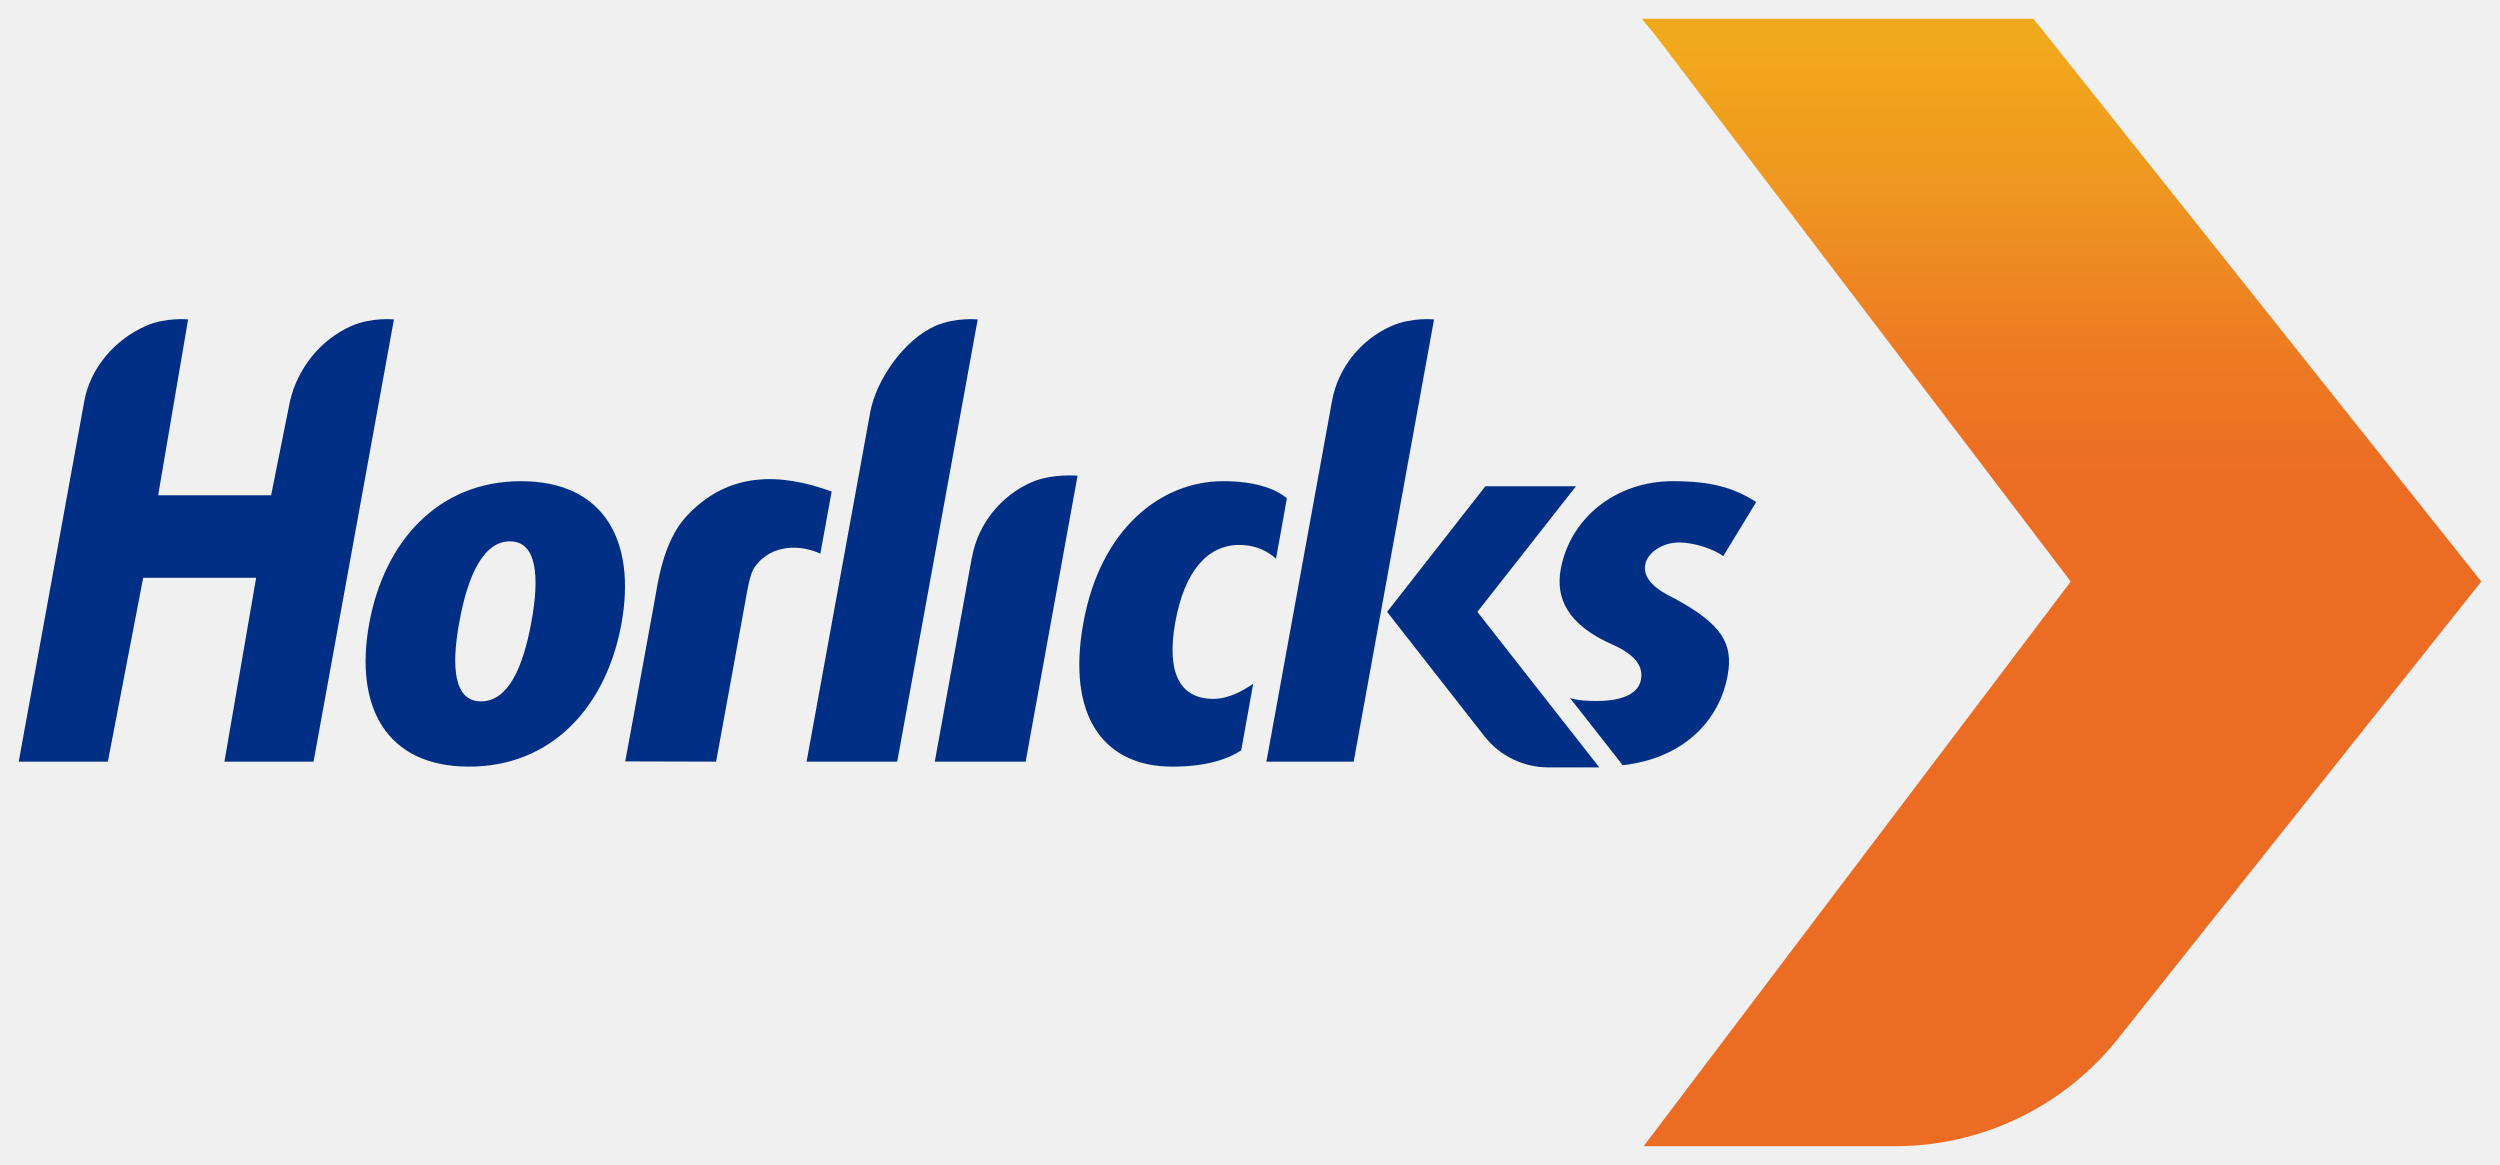
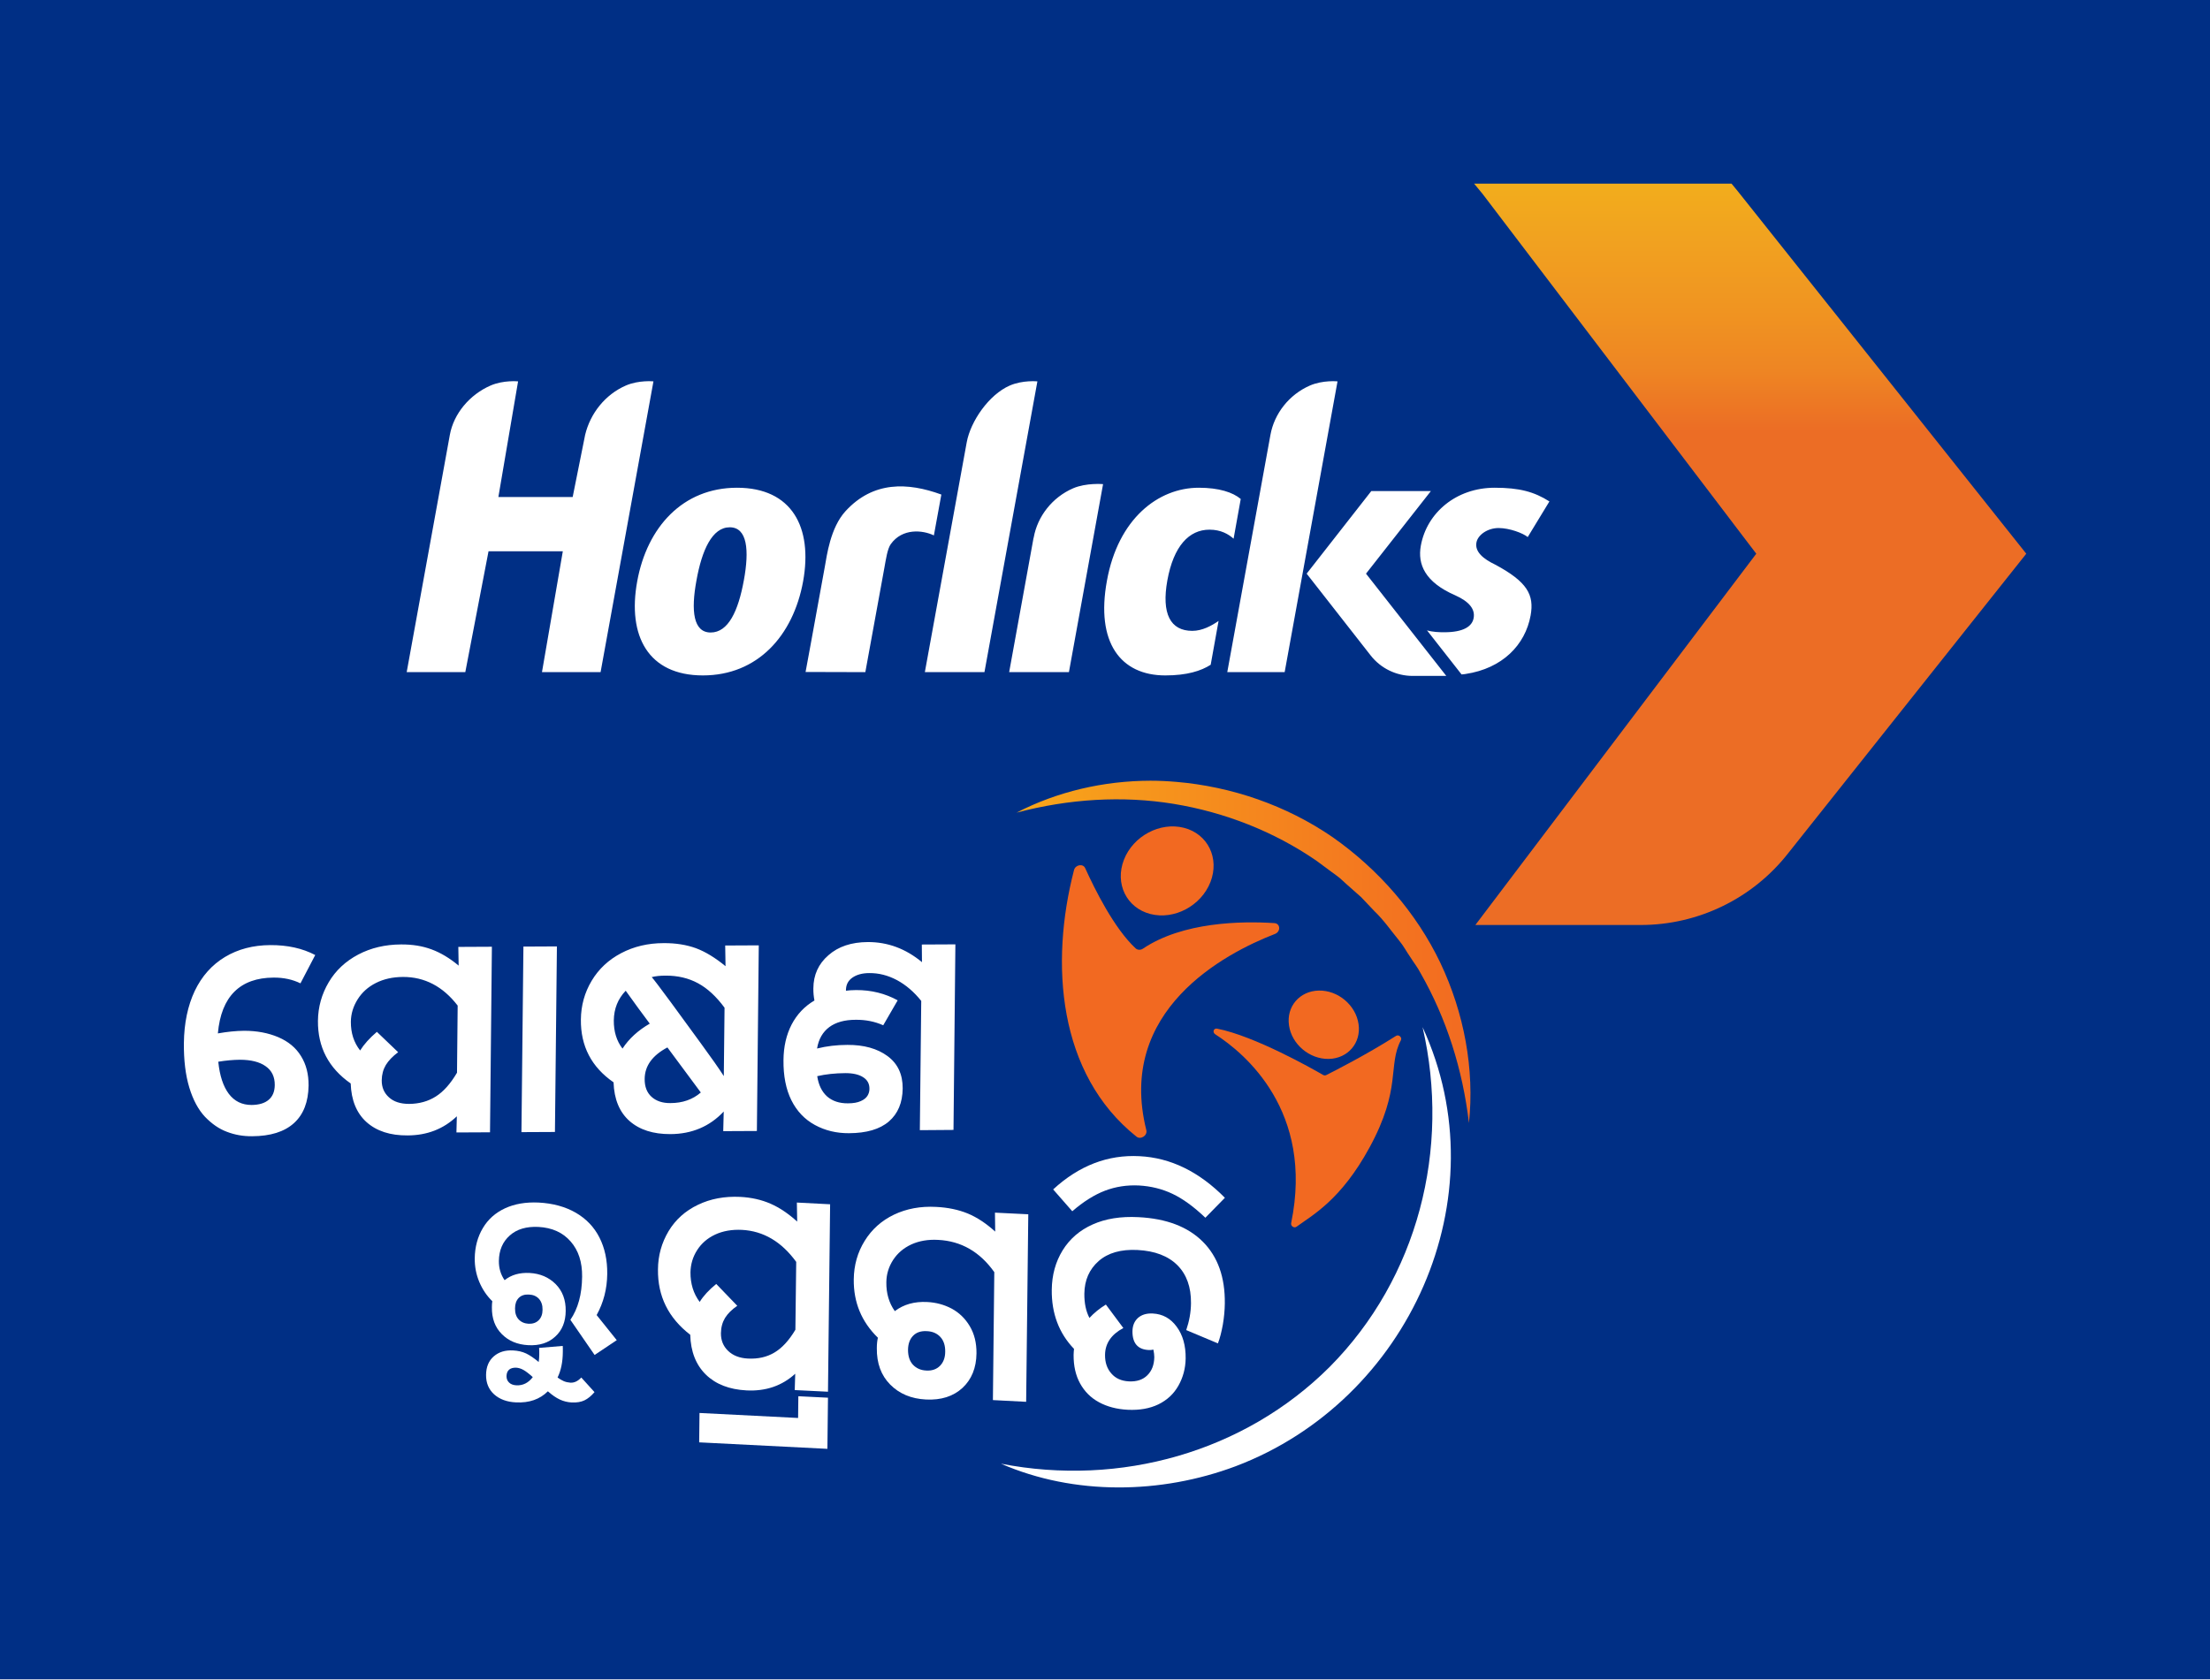
- <svg xmlns="http://www.w3.org/2000/svg" viewBox="0 0 200.29 93.33" role="img" aria-label="Horlicks">
+ <svg xmlns="http://www.w3.org/2000/svg" viewBox="0 0 269.21 204.62" role="img" aria-label="Horlicks Poshan se Pragati">
  <defs>
-     <linearGradient id="hlc" gradientUnits="userSpaceOnUse" x1="0" y1="1.50" x2="0" y2="91.83">
-       <stop offset="0.02" stop-color="#F1A91C" />
-       <stop offset="0.15" stop-color="#EF9620" />
-       <stop offset="0.30" stop-color="#ED7A23" />
-       <stop offset="0.42" stop-color="#EC6C24" />
-       <stop offset="0.55" stop-color="#EC6C24" />
-       <stop offset="0.75" stop-color="#EC6C24" />
-       <stop offset="0.98" stop-color="#EC6C24" />
+     <linearGradient id="g5" gradientUnits="userSpaceOnUse" x1="123.22" y1="0" x2="180.16" y2="0">
+       <stop offset="0" stop-color="#F8A71A" />
+       <stop offset="1" stop-color="#F26921" />
+     </linearGradient>
+     <linearGradient id="g12" gradientUnits="userSpaceOnUse" x1="0" y1="22.38" x2="0" y2="113.6">
+       <stop offset="0" stop-color="#F2AD1C" />
+       <stop offset="0.08" stop-color="#F1A120" />
+       <stop offset="0.17" stop-color="#F09421" />
+       <stop offset="0.25" stop-color="#EE8523" />
+       <stop offset="0.33" stop-color="#EC6D25" />
+       <stop offset="1" stop-color="#EC6D25" />
    </linearGradient>
  </defs>
-   <path fill="#002F85" fill-rule="nonzero" d="M82.68 38.62C80.14 39.72 78.34 42.04 77.88 44.62L77.85 44.72L74.89 61.02L82.17 61.02L86.33 38.11C86.33 38.11 84.27 37.93 82.68 38.62ZM111.52 26.10C108.98 27.21 107.19 29.52 106.72 32.10L101.46 61.02L108.45 61.02L114.89 25.59C114.89 25.59 113.11 25.41 111.52 26.10ZM94.16 49.84C94.92 45.66 96.80 43.66 99.29 43.66C100.69 43.66 101.61 44.21 102.23 44.76L103.10 39.92C102.14 39.11 100.45 38.55 97.99 38.55C93.03 38.55 88.16 42.35 86.80 49.88C85.42 57.41 88.46 61.42 93.91 61.42C96.55 61.42 98.27 60.87 99.44 60.12L100.40 54.78C99.56 55.36 98.42 55.99 97.20 55.99C94.52 55.99 93.43 53.89 94.16 49.84ZM134.12 47.93C132.67 47.24 131.60 46.37 131.81 45.23C131.98 44.28 133.19 43.46 134.51 43.46C135.83 43.46 137.48 44.08 138.06 44.56L140.70 40.22C138.85 39.04 137.04 38.55 134.03 38.55C129.36 38.55 125.77 41.59 125.04 45.60C124.62 47.89 125.55 50.06 129.23 51.66C130.95 52.43 131.67 53.36 131.47 54.43C131.29 55.45 130.23 56.16 127.89 56.16C127.30 56.16 126.51 56.14 125.79 55.93L130.00 61.30C130.24 61.29 130.51 61.24 130.51 61.24C134.95 60.57 137.75 57.73 138.41 54.12C138.87 51.59 138.00 50.02 134.12 47.93ZM126.26 38.96L119.00 38.96L111.13 49.02L118.93 58.99C120.16 60.56 122.05 61.48 124.05 61.48L128.13 61.48L118.36 49.02L126.26 38.96ZM28.19 26.10C25.65 27.21 23.86 29.52 23.24 32.10L21.72 39.68L12.67 39.68L15.07 25.59C15.07 25.59 13.30 25.41 11.71 26.10C9.17 27.21 7.23 29.52 6.76 32.10L1.50 61.02L8.64 61.02L11.47 46.29L20.52 46.29L17.98 61.02L25.12 61.02L31.56 25.59C31.56 25.59 29.78 25.41 28.19 26.10ZM40.85 43.37C38.71 43.37 37.46 46.16 36.80 49.84C36.11 53.57 36.42 56.19 38.53 56.19C40.68 56.19 41.89 53.57 42.57 49.84C43.25 46.16 43.00 43.37 40.85 43.37ZM49.79 49.96C48.58 56.60 44.23 61.42 37.58 61.42C30.92 61.42 28.37 56.60 29.58 49.96C30.78 43.37 35.12 38.55 41.74 38.55C48.43 38.55 50.98 43.37 49.79 49.96ZM66.63 39.38C62.52 37.88 58.33 37.73 54.96 41.40C53.10 43.43 52.68 46.84 52.44 48.15C51.02 56.00 50.09 61.00 50.09 61.00L57.37 61.02C57.37 61.02 58.84 53.01 59.68 48.36C59.88 47.28 60.05 46.01 60.47 45.42C61.88 43.45 64.36 43.70 65.72 44.36L66.63 39.38ZM78.33 25.59L71.88 61.02L64.62 61.02L69.72 33.02C70.19 30.45 72.42 27.21 74.96 26.10C76.55 25.41 78.33 25.59 78.33 25.59Z" />
-   <path fill="url(#hlc)" d="M131.68 91.83L151.83 91.83C158.84 91.83 165.47 88.60 169.79 83.08L198.79 46.59L174.91 16.57L174.77 16.40L174.35 15.87L163.63 2.40L162.89 1.50L131.53 1.50L132.57 2.76L162.85 42.58L163.25 43.11L165.90 46.59L131.68 91.83Z" />
+   <rect width="269.21" height="204.62" fill="#002F85" />
+   <path fill="#F26921" d="M148.04 126.03C151.6 128.32 160.1 135.36 157.28 149.04C157.21 149.39 157.64 149.69 157.93 149.48C159.89 148.05 163.36 146.21 166.84 139.8C170.77 132.57 169.02 129.85 170.65 126.75C170.83 126.41 170.38 126.01 170.06 126.22C166.43 128.53 162.45 130.55 161.55 131C161.44 131.06 161.3 131.05 161.17 130.98C159.92 130.25 152.82 126.23 148.26 125.34C147.83 125.26 147.66 125.79 148.04 126.03" />
+   <path fill="#F26921" d="M165.49 124.78C165.83 127.07 164.2 128.98 161.86 129.03C159.52 129.07 157.35 127.25 157.02 124.95C156.68 122.65 158.31 120.75 160.65 120.7C162.99 120.65 165.16 122.48 165.49 124.78" />
+   <path fill="#F26921" d="M132.19 105.78C133.37 108.38 135.73 113.14 138.34 115.56C138.57 115.77 138.94 115.79 139.23 115.59C144.08 112.33 151.22 112.22 155.24 112.48C155.98 112.53 156.03 113.52 155.31 113.8C149.17 116.18 135.98 123.11 139.64 137.71C139.8 138.36 138.96 138.91 138.44 138.5C128.86 130.86 127.88 117.39 130.83 106.02C131 105.36 131.93 105.2 132.19 105.78" />
+   <path fill="#F26921" d="M147.45 107.48C146.31 110.38 143.04 112.12 140.13 111.37C137.22 110.62 135.78 107.66 136.91 104.76C138.04 101.86 141.32 100.12 144.23 100.87C147.14 101.62 148.58 104.58 147.45 107.48" />
+   <path fill="#FFFFFF" d="M173.29 125.16C182.86 145.91 171.61 170.68 150.52 178.66C141.43 182.07 130.87 182.24 121.93 178.35C136.45 181.18 151.57 176.94 161.97 166.56C172.72 155.73 176.72 140 173.29 125.16" />
+   <path fill="url(#g5)" fill-rule="evenodd" d="M123.83 99.02C130.19 97.34 136.71 96.93 142.97 97.95C149.22 98.98 155.18 101.32 160.35 104.87L162.24 106.27C162.55 106.5 162.87 106.72 163.18 106.97L164.05 107.76L165.81 109.32L167.43 111.03C168.57 112.12 169.46 113.42 170.46 114.64C170.97 115.25 171.33 115.96 171.78 116.6C172.2 117.27 172.7 117.89 173.06 118.6C176.2 124.1 178.17 130.3 178.94 136.84C179.63 130.29 178.36 123.45 175.46 117.33C172.54 111.22 167.9 105.91 162.32 102C156.69 98.13 150.02 95.84 143.28 95.27C142.23 95.18 141.18 95.13 140.13 95.13C134.43 95.14 128.77 96.46 123.83 99.02" />
+   <path fill="#002F85" d="M112.26 81.83L117.51 53.75C117.93 51.43 119.72 49.22 121.95 48.24C122.69 47.92 123.59 47.82 124.22 47.8L119.08 81.34L118.25 81.83L112.26 81.83M65.72 81.83L67.93 68.67C67.97 68.41 67.9 68.14 67.73 67.94C67.56 67.74 67.31 67.63 67.05 67.63L57.68 67.63C57.21 67.63 56.82 67.99 56.79 68.45L55.82 81.37L55.04 81.83L49.03 81.83L54.3 53.77C54.74 51.3 56.48 49.14 58.83 48.12C59.6 47.78 60.54 47.67 61.21 47.64L57.56 65.24C57.5 65.5 57.57 65.77 57.73 65.97C57.9 66.18 58.15 66.31 58.41 66.31C58.41 66.31 67.63 66.54 67.64 66.54C68.07 66.54 68.44 66.23 68.52 65.81L70.86 53.39C71.37 51.26 73.26 49.22 75.81 48.05L78.09 48.03L72.33 81.37L71.44 81.83L65.72 81.83M97.76 81.84C98.1 79.97 98.88 75.74 99.93 69.99L100 69.55C100.25 68.07 100.72 65.32 102.23 63.68C103.92 61.84 105.9 60.94 108.29 60.94C109.55 60.94 110.91 61.19 112.42 61.7L112.67 64.76L112.27 65.03C111.62 64.8 110.91 64.67 110.22 64.67C108.62 64.67 107.26 65.35 106.37 66.58C105.89 67.26 105.69 68.36 105.51 69.42L105.42 69.89C104.88 72.87 104.47 79.6 104.36 81.42L103.72 81.84L97.76 81.84M122.63 81.85L125.4 66.56L125.41 66.53C125.85 64.12 127.49 62.08 129.72 61.1C130.47 60.78 131.37 60.68 132 60.65L129.26 81.39L128.58 81.85L122.63 81.85M149.26 81.85L154.47 53.67C154.9 51.33 156.55 49.28 158.77 48.31C159.44 48.02 160.17 47.91 160.71 47.88L156.61 69.97L156.4 71.59L155.63 81.38L154.93 81.85L149.26 81.85M175.01 78.76C175.04 78.76 175.07 78.76 175.1 78.76C178.43 78.76 179.37 77.42 179.57 76.3C179.77 75.24 179.45 73.73 176.81 72.54C172.97 70.88 172.87 68.84 173.13 67.44C173.8 63.71 177.14 61.11 181.25 61.11C183.66 61.11 185.25 61.42 186.76 62.23L185.39 64.88L185.16 65.11C184.25 64.64 182.89 64.24 181.74 64.24C179.98 64.24 178.4 65.34 178.15 66.75C177.89 68.17 178.83 69.41 180.96 70.43C184.65 72.41 185.13 73.7 184.77 75.67C184.14 79.1 181.46 81.49 177.61 82.07L175.01 78.76M87.43 64.16C85 64.16 83.34 66.59 82.48 71.38C81.89 74.59 82.07 76.71 83.02 77.86C83.53 78.47 84.25 78.79 85.1 78.79C88.73 78.79 89.71 73.45 90.03 71.7C90.63 68.41 90.45 66.24 89.49 65.08C88.98 64.48 88.27 64.16 87.43 64.16M84.14 82.25C81.55 82.25 79.6 81.49 78.34 79.98C76.82 78.16 76.36 75.34 77 71.82C78.2 65.21 82.54 61.11 88.31 61.11C90.92 61.11 92.89 61.88 94.16 63.39C95.67 65.21 96.14 68.01 95.51 71.5C94.29 78.13 89.94 82.25 84.14 82.25M140.62 82.25C138.43 82.25 136.74 81.57 135.62 80.22C134.12 78.42 133.68 75.49 134.37 71.74C135.54 65.28 139.6 61.11 144.71 61.11C146.91 61.11 148.18 61.58 148.86 61.99L148.32 64.95C147.62 64.62 146.85 64.45 146.02 64.45C144.24 64.45 141.09 65.35 139.99 71.38C139.51 74.07 139.78 76.06 140.8 77.28C141.52 78.15 142.58 78.59 143.92 78.59C144.81 78.59 145.63 78.33 146.32 78L146.48 80.56L145.67 81.1C144.47 81.86 142.77 82.25 140.62 82.25M171.25 82.31C169.51 82.31 167.89 81.53 166.82 80.15L158.96 70.16L166.05 61.21L167.15 60.72L171.79 61.31L164.84 70.16C164.57 70.5 164.59 70.99 164.88 71.31L174.9 82.31L171.25 82.31" />
+   <path fill="#002F85" d="M75.61 47.16C72.95 48.33 70.62 50.51 69.98 53.22L67.64 65.64L58.43 65.42L62.3 46.76C62.3 46.76 60.14 46.57 58.47 47.3C55.8 48.46 53.91 50.89 53.42 53.6L48.04 82.26C47.99 82.51 48.18 82.73 48.42 82.73L55.29 82.73L56.67 81.89L57.68 68.52L67.05 68.52L64.74 82.26C64.69 82.51 64.88 82.73 65.12 82.73L71.66 82.73L73.13 81.96L79.15 47.12L75.61 47.16M113.27 61.04C109.14 59.54 104.95 59.4 101.57 63.07C99.7 65.1 99.29 68.52 99.05 69.83C97.87 76.31 97.03 80.86 96.77 82.27C96.72 82.51 96.91 82.73 97.15 82.73L103.99 82.74L105.23 81.91C105.23 81.91 105.69 73.42 106.3 70.05C106.5 68.97 106.67 67.7 107.1 67.1C108.51 65.13 111 65.38 112.36 66.04L113.6 65.22L113.27 61.04M147.13 76.49C146.28 77.07 145.14 77.7 143.92 77.7C141.23 77.7 140.14 75.6 140.87 71.54C141.64 67.35 143.52 65.34 146.02 65.34C147.42 65.34 148.34 65.89 148.96 66.44L149.84 61.59C148.87 60.78 147.17 60.21 144.71 60.21C139.74 60.21 134.86 64.03 133.49 71.58C132.11 79.13 135.16 83.14 140.62 83.14C143.26 83.14 144.99 82.59 146.16 81.84L147.4 81.02L147.13 76.49M165.55 70.71L173.46 60.62L167.02 59.8L165.49 60.48L157.83 70.14L158 70.39L166.11 80.71C167.35 82.28 169.24 83.21 171.25 83.21L175.35 83.21L176.17 82.39L165.55 70.71M83.36 71.54C84.02 67.84 85.28 65.05 87.43 65.05C89.58 65.05 89.83 67.84 89.15 71.54C88.47 75.27 87.25 77.9 85.1 77.9C82.99 77.9 82.67 75.27 83.36 71.54M96.38 71.66C97.58 65.05 95.02 60.21 88.31 60.21C81.68 60.21 77.32 65.05 76.12 71.66C74.91 78.31 77.47 83.14 84.14 83.14C90.81 83.14 95.17 78.31 96.38 71.66M172.25 67.28C171.83 69.58 172.75 71.76 176.44 73.36C178.17 74.14 178.89 75.07 178.69 76.14C178.5 77.16 177.45 77.87 175.1 77.87C174.74 77.87 173.82 76.82 173.82 76.82L173.24 77.4C173.1 77.54 173.09 77.76 173.21 77.92L177.22 83.02C177.46 83.01 177.73 82.96 177.73 82.96C182.17 82.29 184.98 79.45 185.65 75.83C186.11 73.29 185.24 71.71 181.34 69.62C179.9 68.93 178.82 68.06 179.03 66.91C179.2 65.96 180.42 65.14 181.74 65.14C183.06 65.14 184.72 65.76 185.29 66.24L186.12 65.42L187.95 61.89C186.09 60.7 184.28 60.21 181.26 60.21C176.57 60.21 172.97 63.26 172.25 67.28M148.66 82.74L155.2 82.74L156.49 81.89L157.29 71.7L157.48 70.14L161.79 46.99C161.79 46.99 160 46.8 158.41 47.49C155.87 48.6 154.07 50.93 153.6 53.51L148.27 82.28C148.23 82.52 148.41 82.74 148.66 82.74M124.55 66.3L124.52 66.4L121.64 82.28C121.6 82.52 121.78 82.74 122.03 82.74L128.85 82.74L130.09 81.91L133.02 59.77C133.02 59.77 130.96 59.59 129.36 60.28C126.82 61.39 125.01 63.71 124.55 66.3M111.27 82.26C111.23 82.5 111.41 82.72 111.66 82.72L118.49 82.72L119.9 81.9L125.26 46.92C125.26 46.92 123.19 46.73 121.6 47.42C119.05 48.53 117.1 51 116.63 53.58L111.27 82.26" />
+   <path fill="none" stroke="#002F85" stroke-width="2.43" stroke-linejoin="round" stroke-linecap="round" d="M75.61 47.16C72.95 48.33 70.62 50.51 69.98 53.22L67.64 65.64L58.43 65.42L62.3 46.76C62.3 46.76 60.14 46.57 58.47 47.3C55.8 48.46 53.91 50.89 53.42 53.6L48.04 82.26C47.99 82.51 48.18 82.73 48.42 82.73L55.29 82.73L56.67 81.89L57.68 68.52L67.05 68.52L64.74 82.26C64.69 82.51 64.88 82.73 65.12 82.73L71.66 82.73L73.13 81.96L79.15 47.12M113.27 61.04C109.14 59.54 104.95 59.4 101.57 63.07C99.7 65.1 99.29 68.52 99.05 69.83C97.87 76.31 97.03 80.86 96.77 82.27C96.72 82.51 96.91 82.73 97.15 82.73L103.99 82.74L105.23 81.91C105.23 81.91 105.69 73.42 106.3 70.05C106.5 68.97 106.67 67.7 107.1 67.1C108.51 65.13 111 65.38 112.36 66.04L113.6 65.22L113.27 61.04M147.13 76.49C146.28 77.07 145.14 77.7 143.92 77.7C141.23 77.7 140.14 75.6 140.87 71.54C141.64 67.35 143.52 65.34 146.02 65.34C147.42 65.34 148.34 65.89 148.96 66.44L149.84 61.59C148.87 60.78 147.17 60.21 144.71 60.21C139.74 60.21 134.86 64.03 133.49 71.58C132.11 79.13 135.16 83.14 140.62 83.14C143.26 83.14 144.99 82.59 146.16 81.84L147.4 81.02L147.13 76.49M165.55 70.71L173.46 60.62L167.02 59.8L165.49 60.48L157.83 70.14L158 70.39L166.11 80.71C167.35 82.28 169.24 83.21 171.25 83.21L175.35 83.21L176.17 82.39L165.55 70.71M83.36 71.54C84.02 67.84 85.28 65.05 87.43 65.05C89.58 65.05 89.83 67.84 89.15 71.54C88.47 75.27 87.25 77.9 85.1 77.9C82.99 77.9 82.67 75.27 83.36 71.54M96.38 71.66C97.58 65.05 95.02 60.21 88.31 60.21C81.68 60.21 77.32 65.05 76.12 71.66C74.91 78.31 77.47 83.14 84.14 83.14C90.81 83.14 95.17 78.31 96.38 71.66M172.25 67.28C171.83 69.58 172.75 71.76 176.44 73.36C178.17 74.14 178.89 75.07 178.69 76.14C178.5 77.16 177.45 77.87 175.1 77.87C174.74 77.87 173.82 76.82 173.82 76.82L173.24 77.4C173.1 77.54 173.09 77.76 173.21 77.92L177.22 83.02C177.46 83.01 177.73 82.96 177.73 82.96C182.17 82.29 184.98 79.45 185.65 75.83C186.11 73.29 185.24 71.71 181.34 69.62C179.9 68.93 178.82 68.06 179.03 66.91C179.2 65.96 180.42 65.14 181.74 65.14C183.06 65.14 184.72 65.76 185.29 66.24L186.12 65.42L187.95 61.89C186.09 60.7 184.28 60.21 181.26 60.21C176.57 60.21 172.97 63.26 172.25 67.28M148.66 82.74L155.2 82.74L156.49 81.89L157.29 71.7L157.48 70.14L161.79 46.99C161.79 46.99 160 46.8 158.41 47.49C155.87 48.6 154.07 50.93 153.6 53.51L148.27 82.28C148.23 82.52 148.41 82.74 148.66 82.74M124.55 66.3L124.52 66.4L121.64 82.28C121.6 82.52 121.78 82.74 122.03 82.74L128.85 82.74L130.09 81.91L133.02 59.77C133.02 59.77 130.96 59.59 129.36 60.28C126.82 61.39 125.01 63.71 124.55 66.3M111.27 82.26C111.23 82.5 111.41 82.72 111.66 82.72L118.49 82.72L119.9 81.9L125.26 46.92C125.26 46.92 123.19 46.73 121.6 47.42C119.05 48.53 117.1 51 116.63 53.58L111.27 82.26" />
+   <path fill="none" stroke="#002F85" stroke-width="2.14" stroke-linejoin="round" stroke-linecap="round" d="M130.72 59.5C128.18 60.6 126.38 62.92 125.92 65.5L125.89 65.6L122.93 81.9L130.21 81.9L134.37 58.99C134.37 58.99 132.31 58.81 130.72 59.5M159.56 46.98C157.02 48.09 155.23 50.4 154.76 52.98L149.5 81.9L156.49 81.9L162.93 46.47C162.93 46.47 161.15 46.29 159.56 46.98M142.2 70.72C142.96 66.54 144.84 64.54 147.33 64.54C148.73 64.54 149.65 65.09 150.27 65.64L151.14 60.8C150.18 59.99 148.49 59.43 146.03 59.43C141.07 59.43 136.2 63.23 134.84 70.76C133.46 78.29 136.5 82.3 141.95 82.3C144.59 82.3 146.31 81.75 147.48 81L148.44 75.66C147.6 76.24 146.46 76.87 145.24 76.87C142.56 76.87 141.47 74.77 142.2 70.72M182.16 68.81C180.71 68.12 179.64 67.25 179.85 66.11C180.02 65.16 181.23 64.34 182.55 64.34C183.87 64.34 185.52 64.96 186.1 65.44L188.74 61.1C186.89 59.92 185.08 59.43 182.07 59.43C177.4 59.43 173.81 62.47 173.08 66.48C172.66 68.77 173.59 70.94 177.27 72.54C178.99 73.31 179.71 74.24 179.51 75.31C179.33 76.33 178.27 77.04 175.93 77.04C175.34 77.04 174.55 77.02 173.83 76.81L178.04 82.18C178.28 82.17 178.55 82.12 178.55 82.12C182.99 81.45 185.79 78.61 186.45 75C186.91 72.47 186.04 70.9 182.16 68.81M174.3 59.84L167.04 59.84L159.17 69.9L166.97 79.87C168.2 81.44 170.09 82.36 172.09 82.36L176.18 82.36L166.4 69.9L174.3 59.84M76.23 46.98C73.69 48.09 71.9 50.4 71.28 52.98L69.76 60.56L60.71 60.56L63.11 46.47C63.11 46.47 61.34 46.29 59.75 46.98C57.21 48.09 55.27 50.4 54.8 52.98L49.54 81.9L56.68 81.9L59.51 67.17L68.56 67.17L66.02 81.9L73.16 81.9L79.6 46.47C79.6 46.47 77.82 46.29 76.23 46.98M88.89 64.25C86.75 64.25 85.5 67.04 84.84 70.72C84.15 74.45 84.46 77.07 86.57 77.07C88.72 77.07 89.93 74.45 90.61 70.72C91.29 67.04 91.04 64.25 88.89 64.25M97.83 70.84C96.62 77.48 92.27 82.3 85.62 82.3C78.96 82.3 76.41 77.48 77.62 70.84C78.82 64.25 83.16 59.43 89.78 59.43C96.47 59.43 99.02 64.25 97.83 70.84M114.67 60.26C110.56 58.76 106.37 58.61 103 62.28C101.14 64.31 100.72 67.72 100.48 69.03C99.06 76.88 98.13 81.88 98.13 81.88L105.41 81.9C105.41 81.9 106.88 73.89 107.72 69.24C107.92 68.16 108.09 66.89 108.51 66.3C109.92 64.33 112.4 64.58 113.76 65.24L114.67 60.26M126.37 46.47L119.92 81.9L112.66 81.9L117.76 53.9C118.23 51.33 120.46 48.09 123 46.98C124.59 46.29 126.37 46.47 126.37 46.47" />
+   <path fill="none" stroke="#002F85" stroke-width="1.07" stroke-linejoin="round" stroke-linecap="round" d="M130.72 59.5C128.18 60.6 126.38 62.92 125.92 65.5L125.89 65.6L122.93 81.9L130.21 81.9L134.37 58.99C134.37 58.99 132.31 58.81 130.72 59.5M159.56 46.98C157.02 48.09 155.23 50.4 154.76 52.98L149.5 81.9L156.49 81.9L162.93 46.47C162.93 46.47 161.15 46.29 159.56 46.98M142.2 70.72C142.96 66.54 144.84 64.54 147.33 64.54C148.73 64.54 149.65 65.09 150.27 65.64L151.14 60.8C150.18 59.99 148.49 59.43 146.03 59.43C141.07 59.43 136.2 63.23 134.84 70.76C133.46 78.29 136.5 82.3 141.95 82.3C144.59 82.3 146.31 81.75 147.48 81L148.44 75.66C147.6 76.24 146.46 76.87 145.24 76.87C142.56 76.87 141.47 74.77 142.2 70.72M182.16 68.81C180.71 68.12 179.64 67.25 179.85 66.11C180.02 65.16 181.23 64.34 182.55 64.34C183.87 64.34 185.52 64.96 186.1 65.44L188.74 61.1C186.89 59.92 185.08 59.43 182.07 59.43C177.4 59.43 173.81 62.47 173.08 66.48C172.66 68.77 173.59 70.94 177.27 72.54C178.99 73.31 179.71 74.24 179.51 75.31C179.33 76.33 178.27 77.04 175.93 77.04C175.34 77.04 174.55 77.02 173.83 76.81L178.04 82.18C178.28 82.17 178.55 82.12 178.55 82.12C182.99 81.45 185.79 78.61 186.45 75C186.91 72.47 186.04 70.9 182.16 68.81M174.3 59.84L167.04 59.84L159.17 69.9L166.97 79.87C168.2 81.44 170.09 82.36 172.09 82.36L176.18 82.36L166.4 69.9L174.3 59.84M76.23 46.98C73.69 48.09 71.9 50.4 71.28 52.98L69.76 60.56L60.71 60.56L63.11 46.47C63.11 46.47 61.34 46.29 59.75 46.98C57.21 48.09 55.27 50.4 54.8 52.98L49.54 81.9L56.68 81.9L59.51 67.17L68.56 67.17L66.02 81.9L73.16 81.9L79.6 46.47C79.6 46.47 77.82 46.29 76.23 46.98M88.89 64.25C86.75 64.25 85.5 67.04 84.84 70.72C84.15 74.45 84.46 77.07 86.57 77.07C88.72 77.07 89.93 74.45 90.61 70.72C91.29 67.04 91.04 64.25 88.89 64.25M97.83 70.84C96.62 77.48 92.27 82.3 85.62 82.3C78.96 82.3 76.41 77.48 77.62 70.84C78.82 64.25 83.16 59.43 89.78 59.43C96.47 59.43 99.02 64.25 97.83 70.84M114.67 60.26C110.56 58.76 106.37 58.61 103 62.28C101.14 64.31 100.72 67.72 100.48 69.03C99.06 76.88 98.13 81.88 98.13 81.88L105.41 81.9C105.41 81.9 106.88 73.89 107.72 69.24C107.92 68.16 108.09 66.89 108.51 66.3C109.92 64.33 112.4 64.58 113.76 65.24L114.67 60.26M126.37 46.47L119.92 81.9L112.66 81.9L117.76 53.9C118.23 51.33 120.46 48.09 123 46.98C124.59 46.29 126.37 46.47 126.37 46.47" />
+   <path fill="#FFFFFF" d="M130.72 59.5C128.18 60.6 126.38 62.92 125.92 65.5L125.89 65.6L122.93 81.9L130.21 81.9L134.37 58.99C134.37 58.99 132.31 58.81 130.72 59.5M159.56 46.98C157.02 48.09 155.23 50.4 154.76 52.98L149.5 81.9L156.49 81.9L162.93 46.47C162.93 46.47 161.15 46.29 159.56 46.98M142.2 70.72C142.96 66.54 144.84 64.54 147.33 64.54C148.73 64.54 149.65 65.09 150.27 65.64L151.14 60.8C150.18 59.99 148.49 59.43 146.03 59.43C141.07 59.43 136.2 63.23 134.84 70.76C133.46 78.29 136.5 82.3 141.95 82.3C144.59 82.3 146.31 81.75 147.48 81L148.44 75.66C147.6 76.24 146.46 76.87 145.24 76.87C142.56 76.87 141.47 74.77 142.2 70.72M182.16 68.81C180.71 68.12 179.64 67.25 179.85 66.11C180.02 65.16 181.23 64.34 182.55 64.34C183.87 64.34 185.52 64.96 186.1 65.44L188.74 61.1C186.89 59.92 185.08 59.43 182.07 59.43C177.4 59.43 173.81 62.47 173.08 66.48C172.66 68.77 173.59 70.94 177.27 72.54C178.99 73.31 179.71 74.24 179.51 75.31C179.33 76.33 178.27 77.04 175.93 77.04C175.34 77.04 174.55 77.02 173.83 76.81L178.04 82.18C178.28 82.17 178.55 82.12 178.55 82.12C182.99 81.45 185.79 78.61 186.45 75C186.91 72.47 186.04 70.9 182.16 68.81M174.3 59.84L167.04 59.84L159.17 69.9L166.97 79.87C168.2 81.44 170.09 82.36 172.09 82.36L176.18 82.36L166.4 69.9L174.3 59.84M76.23 46.98C73.69 48.09 71.9 50.4 71.28 52.98L69.76 60.56L60.71 60.56L63.11 46.47C63.11 46.47 61.34 46.29 59.75 46.98C57.21 48.09 55.27 50.4 54.8 52.98L49.54 81.9L56.68 81.9L59.51 67.17L68.56 67.17L66.02 81.9L73.16 81.9L79.6 46.47C79.6 46.47 77.82 46.29 76.23 46.98M88.89 64.25C86.75 64.25 85.5 67.04 84.84 70.72C84.15 74.45 84.46 77.07 86.57 77.07C88.72 77.07 89.93 74.45 90.61 70.72C91.29 67.04 91.04 64.25 88.89 64.25M97.83 70.84C96.62 77.48 92.27 82.3 85.62 82.3C78.96 82.3 76.41 77.48 77.62 70.84C78.82 64.25 83.16 59.43 89.78 59.43C96.47 59.43 99.02 64.25 97.83 70.84M114.67 60.26C110.56 58.76 106.37 58.61 103 62.28C101.14 64.31 100.72 67.72 100.48 69.03C99.06 76.88 98.13 81.88 98.13 81.88L105.41 81.9C105.41 81.9 106.88 73.89 107.72 69.24C107.92 68.16 108.09 66.89 108.51 66.3C109.92 64.33 112.4 64.58 113.76 65.24L114.67 60.26M126.37 46.47L119.92 81.9L112.66 81.9L117.76 53.9C118.23 51.33 120.46 48.09 123 46.98C124.59 46.29 126.37 46.47 126.37 46.47" />
+   <path fill="url(#g12)" fill-rule="evenodd" d="M179.72 112.71L199.87 112.71C206.88 112.71 213.51 109.48 217.83 103.96L246.83 67.47L222.95 37.45L222.81 37.28L222.39 36.75L211.67 23.28L210.93 22.38L179.57 22.38L180.61 23.64L210.89 63.46L211.29 63.99L213.94 67.47L179.72 112.71" />
+   <path fill="#FFFFFF" d="M38.4 116.37L36.6 119.82C35.64 119.35 34.55 119.11 33.32 119.12C31.29 119.13 29.7 119.7 28.56 120.83C27.42 121.96 26.74 123.66 26.54 125.92C27.67 125.72 28.73 125.61 29.74 125.6C31.29 125.6 32.67 125.86 33.9 126.38C35.13 126.91 36.05 127.67 36.67 128.69C37.3 129.7 37.6 130.89 37.59 132.27C37.56 134.27 36.97 135.8 35.81 136.85C34.64 137.91 32.94 138.44 30.71 138.45C29.62 138.46 28.6 138.28 27.64 137.91C26.67 137.55 25.79 136.93 24.97 136.08C24.16 135.22 23.52 134.03 23.06 132.52C22.6 131 22.38 129.19 22.4 127.09C22.43 124.67 22.87 122.56 23.72 120.75C24.58 118.95 25.81 117.57 27.4 116.61C29 115.65 30.84 115.17 32.93 115.16C35.02 115.15 36.84 115.55 38.4 116.37M26.59 129.37C26.76 131.07 27.19 132.37 27.87 133.28C28.56 134.19 29.48 134.64 30.65 134.64C31.56 134.63 32.26 134.42 32.74 134C33.22 133.59 33.46 132.99 33.47 132.22C33.48 131.21 33.11 130.44 32.36 129.92C31.62 129.39 30.56 129.13 29.21 129.13C28.38 129.14 27.5 129.22 26.59 129.37M55.6 137.99L55.65 136.02C54.02 137.57 52.03 138.34 49.66 138.35C47.54 138.37 45.87 137.82 44.65 136.73C43.43 135.63 42.79 134.06 42.72 132.02C40.03 130.14 38.7 127.6 38.73 124.38C38.75 122.69 39.19 121.13 40.04 119.69C40.89 118.25 42.09 117.13 43.64 116.31C45.18 115.5 46.92 115.09 48.85 115.08C50.23 115.07 51.47 115.27 52.59 115.69C53.7 116.1 54.79 116.76 55.87 117.66L55.83 115.38L59.92 115.36L59.69 137.97L55.6 137.99M55.67 130.71L55.75 122.53C53.95 120.19 51.72 119.03 49.08 119.04C47.84 119.05 46.74 119.29 45.78 119.78C44.83 120.26 44.09 120.93 43.56 121.78C43.03 122.63 42.75 123.53 42.74 124.5C42.73 125.87 43.11 127.04 43.87 128C44.34 127.25 45.02 126.49 45.91 125.73L48.5 128.21C47.83 128.71 47.33 129.23 47 129.77C46.68 130.31 46.51 130.93 46.5 131.63C46.49 132.49 46.79 133.18 47.38 133.71C47.97 134.25 48.79 134.51 49.84 134.51C51.07 134.5 52.15 134.2 53.08 133.61C54.02 133.02 54.88 132.05 55.67 130.71M67.84 115.32L67.6 137.93L63.52 137.95L63.76 115.34L67.84 115.32M88.1 137.83L88.16 135.44C86.45 137.26 84.28 138.18 81.66 138.19C79.57 138.2 77.91 137.67 76.68 136.59C75.46 135.51 74.81 133.94 74.74 131.88C72.05 130.02 70.72 127.47 70.76 124.22C70.78 122.52 71.21 120.95 72.07 119.51C72.93 118.07 74.13 116.95 75.67 116.14C77.21 115.33 78.94 114.92 80.85 114.92C82.31 114.91 83.62 115.12 84.78 115.54C85.93 115.97 87.13 116.7 88.38 117.73L88.34 115.21L92.43 115.19L92.2 137.81L88.1 137.83M85.38 127.14C86.63 128.85 87.56 130.17 88.17 131.12L88.26 122.79C87.26 121.43 86.18 120.43 85.03 119.81C83.87 119.18 82.55 118.87 81.07 118.88C80.42 118.88 79.86 118.94 79.39 119.06C79.62 119.31 80.41 120.35 81.75 122.17L85.38 127.14M75.83 127.77C76.62 126.56 77.73 125.55 79.15 124.73L77.75 122.84C77.6 122.64 77.09 121.93 76.22 120.72C75.27 121.71 74.79 122.91 74.77 124.34C74.76 125.69 75.11 126.84 75.83 127.77M85.37 133.12L81.3 127.63C79.47 128.6 78.54 129.88 78.53 131.47C78.52 132.4 78.8 133.13 79.36 133.64C79.93 134.16 80.7 134.42 81.66 134.41C83.14 134.41 84.37 133.98 85.37 133.12M112.05 137.71L112.22 121.96C111.34 120.86 110.36 120.02 109.27 119.43C108.18 118.85 107.06 118.56 105.9 118.57C105.05 118.57 104.36 118.76 103.84 119.12C103.32 119.48 103.06 119.98 103.05 120.62L103.05 120.72C103.35 120.67 103.76 120.65 104.28 120.64C106.13 120.63 107.82 121.05 109.35 121.89L107.59 124.93C106.56 124.47 105.45 124.25 104.25 124.26C102.89 124.26 101.82 124.56 101.02 125.15C100.22 125.75 99.72 126.61 99.53 127.76C100.7 127.47 101.93 127.32 103.23 127.32C105.23 127.31 106.86 127.76 108.11 128.68C109.36 129.6 109.97 130.91 109.96 132.63C109.94 134.36 109.38 135.7 108.28 136.65C107.17 137.6 105.56 138.07 103.42 138.08C101.9 138.09 100.52 137.76 99.27 137.08C98.02 136.4 97.07 135.4 96.4 134.06C95.74 132.73 95.42 131.1 95.44 129.19C95.45 127.53 95.79 126.08 96.43 124.84C97.08 123.6 98 122.62 99.21 121.91C99.12 121.43 99.07 120.94 99.08 120.43C99.09 118.79 99.7 117.44 100.92 116.39C102.12 115.33 103.72 114.8 105.71 114.79C108.14 114.78 110.34 115.6 112.31 117.24L112.29 115.09L116.38 115.07L116.15 137.68L112.05 137.71M99.55 131.13C99.71 132.21 100.12 133.03 100.75 133.6C101.39 134.16 102.24 134.45 103.29 134.44C103.94 134.44 104.45 134.35 104.85 134.17C105.24 134 105.51 133.78 105.67 133.52C105.83 133.26 105.91 132.98 105.91 132.68C105.92 132.05 105.66 131.58 105.13 131.25C104.61 130.92 103.89 130.76 102.98 130.76C101.73 130.77 100.58 130.89 99.55 131.13" />
+   <path fill="#FFFFFF" d="M59.97 158.55C59.29 157.89 58.76 157.1 58.38 156.19C58 155.28 57.82 154.32 57.83 153.32C57.85 151.94 58.18 150.71 58.82 149.64C59.45 148.57 60.36 147.77 61.52 147.23C62.69 146.69 64.05 146.46 65.6 146.53C67.36 146.62 68.87 147.04 70.14 147.77C71.41 148.51 72.37 149.51 73.02 150.79C73.67 152.07 73.99 153.55 73.97 155.23C73.95 157.05 73.52 158.72 72.68 160.24L75.13 163.3L72.43 165.1L69.48 160.82C70.41 159.46 70.89 157.71 70.91 155.56C70.93 153.79 70.47 152.36 69.51 151.27C68.56 150.18 67.26 149.59 65.59 149.5C64.13 149.43 62.96 149.77 62.1 150.54C61.23 151.31 60.79 152.34 60.77 153.64C60.76 154.53 61 155.32 61.47 155.99C62.27 155.34 63.29 155.05 64.51 155.11C65.79 155.18 66.85 155.63 67.69 156.47C68.52 157.31 68.93 158.4 68.91 159.74C68.9 161.05 68.48 162.1 67.64 162.86C66.81 163.63 65.72 163.98 64.36 163.91C63.02 163.84 61.95 163.39 61.13 162.56C60.3 161.73 59.9 160.64 59.92 159.28C59.92 158.98 59.94 158.74 59.97 158.55M64.43 157.74C63.9 157.71 63.49 157.85 63.19 158.15C62.89 158.46 62.74 158.88 62.74 159.42C62.73 160 62.88 160.45 63.18 160.77C63.49 161.1 63.89 161.27 64.39 161.3C64.9 161.32 65.31 161.18 65.62 160.87C65.93 160.56 66.09 160.13 66.09 159.59C66.1 159.04 65.95 158.6 65.66 158.27C65.36 157.94 64.95 157.76 64.43 157.74" />
+   <path fill="#FFFFFF" d="M65.62 165.96C65.66 165.67 65.69 165.37 65.69 165.06C65.69 164.67 65.69 164.39 65.67 164.24L68.55 164C68.56 164.12 68.57 164.38 68.56 164.75C68.55 165.96 68.34 166.99 67.92 167.85C68.18 168.04 68.44 168.19 68.69 168.3C68.94 168.4 69.21 168.46 69.5 168.48C69.96 168.5 70.4 168.29 70.81 167.85L72.42 169.63C72.02 170.1 71.61 170.43 71.2 170.63C70.78 170.83 70.26 170.92 69.63 170.89C69.12 170.86 68.64 170.74 68.19 170.53C67.74 170.32 67.26 169.99 66.74 169.53C65.75 170.51 64.46 170.96 62.85 170.88C61.75 170.83 60.86 170.5 60.19 169.9C59.53 169.3 59.2 168.51 59.21 167.53C59.22 166.55 59.54 165.8 60.15 165.27C60.76 164.74 61.54 164.5 62.5 164.55C63.09 164.58 63.62 164.7 64.09 164.92C64.55 165.14 65.06 165.49 65.62 165.96M64.9 167.8C64.45 167.39 64.07 167.1 63.77 166.93C63.47 166.76 63.17 166.67 62.87 166.65C62.51 166.64 62.22 166.72 62.02 166.89C61.81 167.07 61.71 167.33 61.7 167.68C61.7 168 61.8 168.26 62.01 168.46C62.21 168.66 62.51 168.78 62.9 168.8C63.7 168.84 64.37 168.5 64.9 167.8" />
+   <path fill="#FFFFFF" d="M96.81 169.38L96.87 167.39C95.26 168.86 93.28 169.54 90.94 169.42C88.84 169.31 87.19 168.67 85.99 167.5C84.78 166.32 84.14 164.7 84.08 162.64C81.42 160.59 80.11 157.94 80.15 154.69C80.16 152.98 80.6 151.43 81.44 150.02C82.29 148.61 83.48 147.54 85.01 146.81C86.54 146.07 88.26 145.75 90.17 145.84C91.53 145.91 92.76 146.19 93.86 146.67C94.96 147.15 96.04 147.88 97.11 148.85L97.07 146.53L101.12 146.74L100.86 169.58L96.81 169.38M96.89 162.03L96.99 153.76C95.2 151.3 93 150 90.39 149.86C89.16 149.8 88.07 149.99 87.12 150.43C86.18 150.87 85.45 151.5 84.92 152.33C84.39 153.16 84.13 154.06 84.11 155.03C84.1 156.42 84.47 157.62 85.23 158.64C85.69 157.9 86.36 157.17 87.25 156.45L89.81 159.11C89.14 159.57 88.65 160.06 88.32 160.59C88 161.12 87.83 161.74 87.82 162.45C87.81 163.31 88.1 164.03 88.69 164.6C89.28 165.17 90.09 165.49 91.12 165.54C92.34 165.6 93.41 165.36 94.33 164.81C95.26 164.26 96.11 163.34 96.89 162.03" />
+   <path fill="#FFFFFF" d="M97.22 172.78L97.25 170.13L100.86 170.31L100.79 176.54L85.17 175.75L85.21 172.17L97.22 172.78M120.95 170.6L121.12 155.01C119.36 152.53 117.08 151.22 114.28 151.08C113.06 151.01 111.97 151.2 111.02 151.63C110.07 152.07 109.33 152.7 108.79 153.53C108.25 154.37 107.98 155.27 107.97 156.24C107.95 157.6 108.3 158.77 109 159.76C110.08 158.94 111.39 158.57 112.94 158.65C114.01 158.7 115.01 158.97 115.92 159.45C116.83 159.94 117.57 160.65 118.13 161.59C118.69 162.53 118.96 163.63 118.95 164.9C118.93 166.67 118.36 168.08 117.24 169.12C116.12 170.15 114.64 170.62 112.8 170.53C111 170.44 109.55 169.83 108.44 168.71C107.33 167.59 106.79 166.11 106.81 164.28C106.81 163.77 106.86 163.34 106.94 163C104.95 161.06 103.97 158.7 104 155.9C104.02 154.17 104.46 152.6 105.33 151.2C106.2 149.79 107.39 148.73 108.91 148C110.43 147.28 112.13 146.96 114.02 147.06C115.47 147.13 116.76 147.4 117.9 147.87C119.03 148.34 120.14 149.08 121.23 150.07L121.2 147.76L125.26 147.96L125 170.81L120.95 170.6M112.9 162.2C112.18 162.16 111.63 162.35 111.23 162.76C110.83 163.17 110.62 163.74 110.61 164.47C110.61 165.26 110.81 165.86 111.22 166.3C111.63 166.73 112.17 166.97 112.84 167C113.54 167.04 114.09 166.84 114.51 166.42C114.92 166 115.14 165.43 115.14 164.7C115.15 163.96 114.96 163.36 114.56 162.92C114.15 162.47 113.6 162.23 112.9 162.2" />
+   <path fill="#FFFFFF" d="M144.5 162.07C144.87 160.99 145.07 159.9 145.08 158.79C145.1 156.84 144.55 155.3 143.43 154.17C142.3 153.04 140.68 152.42 138.56 152.31C136.55 152.21 134.97 152.66 133.83 153.66C132.69 154.67 132.11 155.99 132.09 157.63C132.08 158.79 132.28 159.77 132.71 160.59C133.26 159.99 133.92 159.45 134.71 158.96L136.84 161.82C135.37 162.6 134.62 163.7 134.61 165.1C134.6 166 134.85 166.76 135.37 167.35C135.88 167.95 136.59 168.27 137.51 168.32C138.46 168.37 139.22 168.12 139.76 167.58C140.32 167.03 140.59 166.3 140.61 165.37C140.61 165.11 140.57 164.8 140.5 164.45C140.32 164.49 140.14 164.51 139.94 164.5C138.6 164.44 137.94 163.67 137.95 162.21C137.96 161.52 138.19 160.98 138.63 160.58C139.08 160.19 139.68 160.01 140.43 160.05C141.62 160.11 142.59 160.64 143.33 161.65C144.08 162.66 144.45 163.96 144.43 165.53C144.41 166.73 144.12 167.83 143.55 168.84C142.98 169.85 142.17 170.6 141.11 171.12C140.05 171.63 138.81 171.85 137.37 171.78C136.03 171.71 134.86 171.4 133.87 170.86C132.87 170.32 132.11 169.55 131.57 168.57C131.03 167.59 130.77 166.43 130.78 165.09C130.79 164.84 130.8 164.6 130.83 164.36C128.99 162.44 128.09 160.04 128.12 157.16C128.14 155.36 128.58 153.76 129.44 152.36C130.31 150.95 131.53 149.9 133.1 149.2C134.68 148.49 136.54 148.2 138.67 148.31C142.09 148.48 144.7 149.48 146.52 151.3C148.35 153.13 149.24 155.64 149.2 158.83C149.19 159.66 149.11 160.52 148.96 161.4C148.8 162.28 148.61 163.05 148.36 163.69L144.5 162.07" />
+   <path fill="#FFFFFF" d="M128.29 144.93C131.44 142.03 134.95 140.68 138.8 140.88C142.59 141.07 146.06 142.76 149.21 145.95L146.83 148.38C145.42 147.03 144.08 146.06 142.81 145.46C141.54 144.86 140.18 144.53 138.73 144.45C137.28 144.38 135.9 144.59 134.59 145.09C133.29 145.59 131.96 146.43 130.62 147.59L128.29 144.93" />
</svg>
